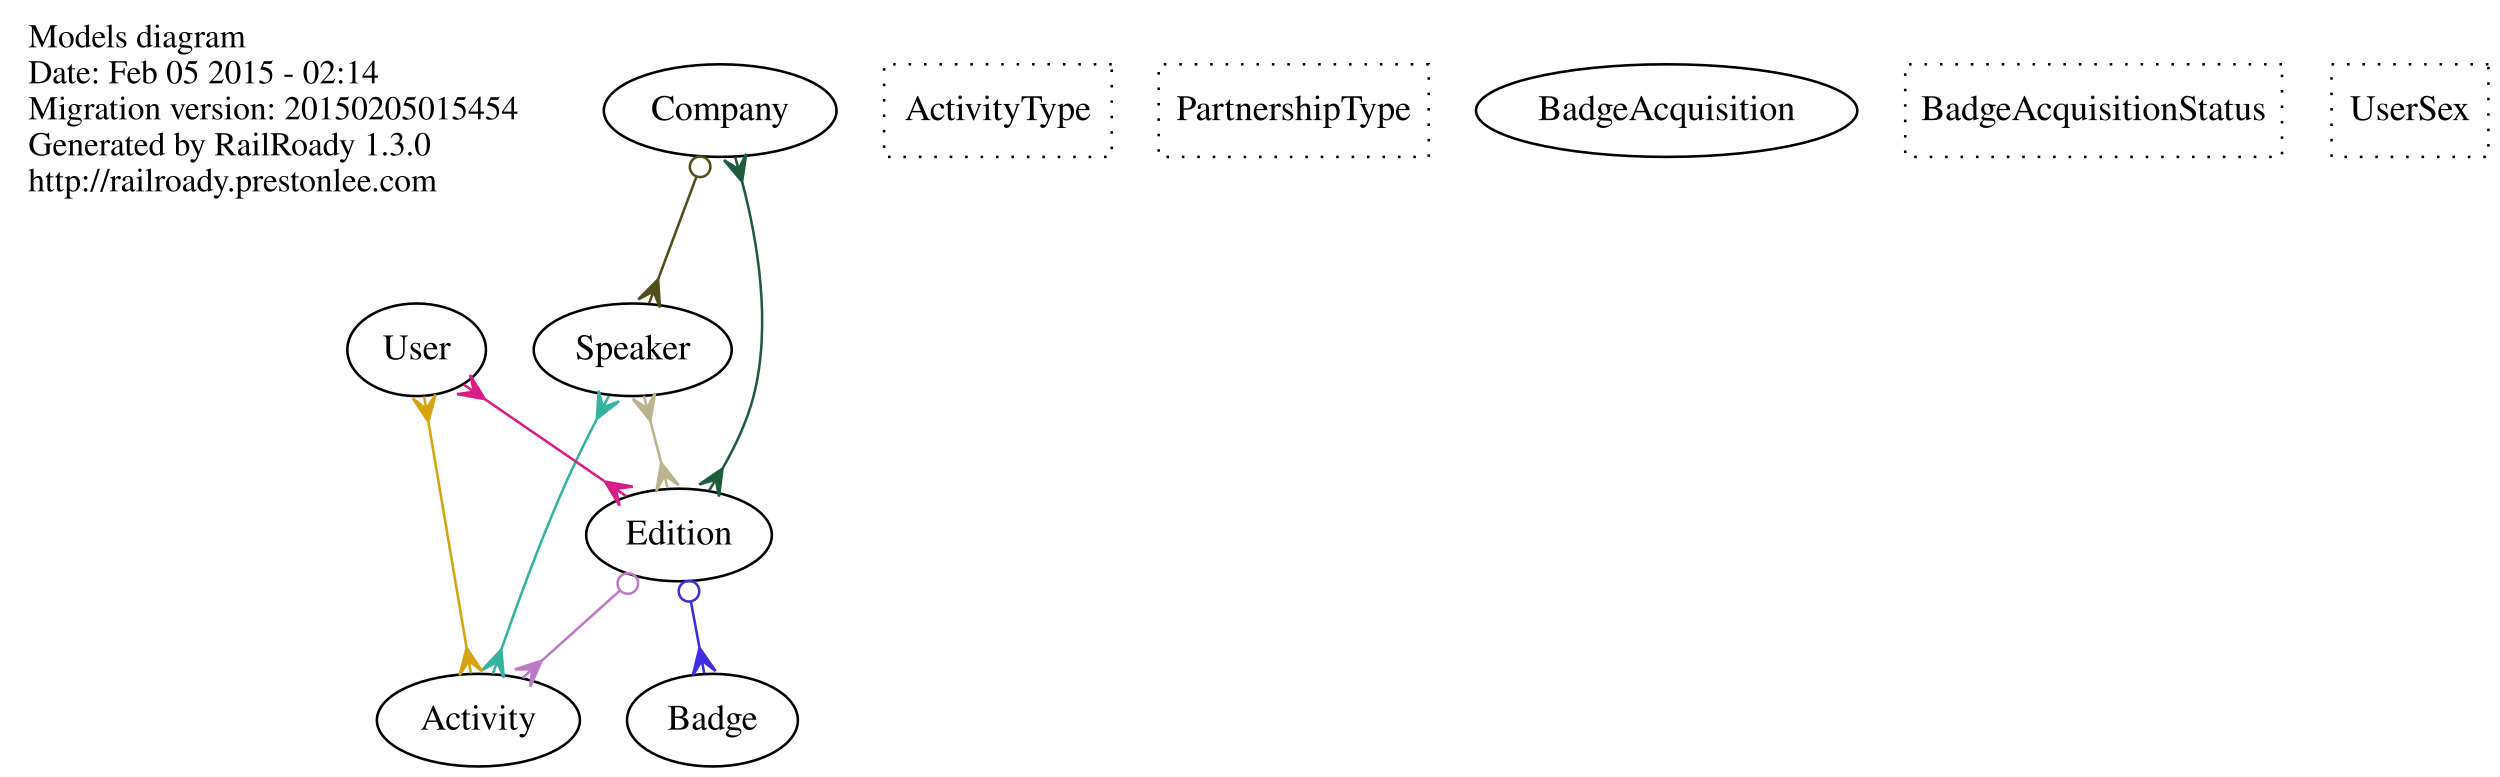
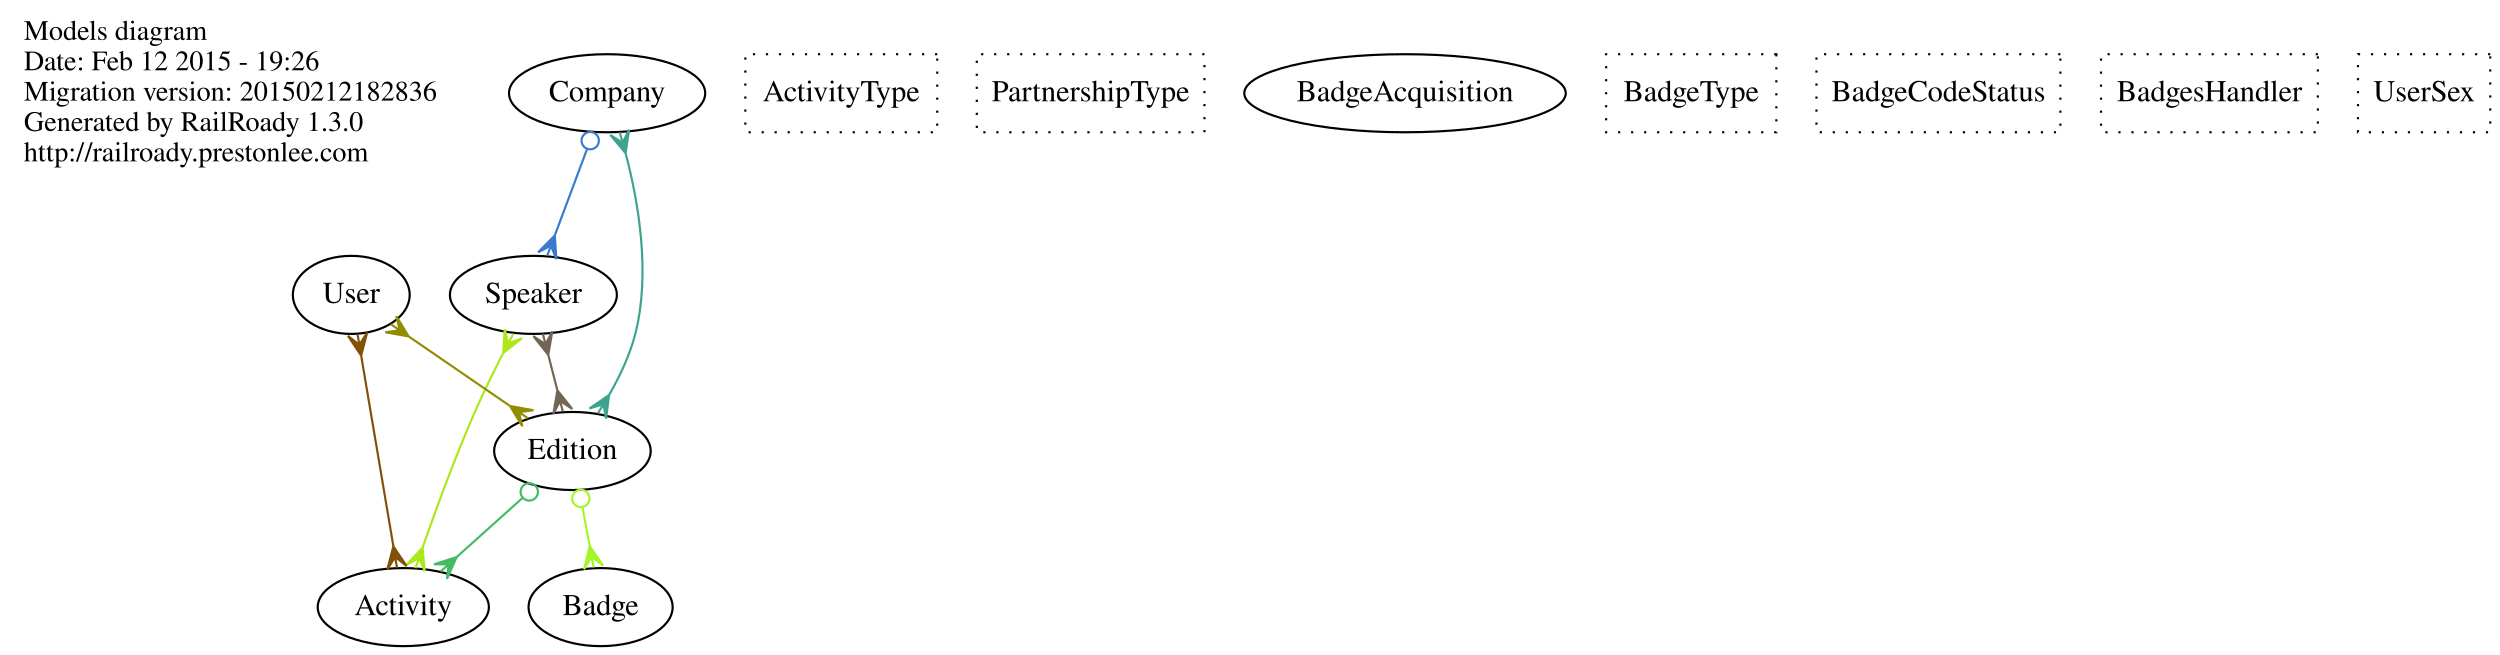
- <svg xmlns="http://www.w3.org/2000/svg" width="972pt" height="302pt" viewBox="0.00 0.00 972.00 302.00">
+ <svg xmlns="http://www.w3.org/2000/svg" width="1153pt" height="302pt" viewBox="0.00 0.00 1153.00 302.00">
  <g id="graph0" class="graph" transform="scale(1 1) rotate(0) translate(4 298)">
-     <polygon fill="white" stroke="none" points="-4,4 -4,-298 968,-298 968,4 -4,4" />
+     <polygon fill="white" stroke="none" points="-4,4 -4,-298 1149,-298 1149,4 -4,4" />
    <g id="node1" class="node">
      <text text-anchor="start" x="7" y="-279.6" font-family="Times,serif" font-size="13.00">Models diagram</text>
-       <text text-anchor="start" x="7" y="-265.6" font-family="Times,serif" font-size="13.00">Date: Feb 05 2015 - 02:14</text>
-       <text text-anchor="start" x="7" y="-251.6" font-family="Times,serif" font-size="13.00">Migration version: 20150205015454</text>
+       <text text-anchor="start" x="7" y="-265.6" font-family="Times,serif" font-size="13.00">Date: Feb 12 2015 - 19:26</text>
+       <text text-anchor="start" x="7" y="-251.6" font-family="Times,serif" font-size="13.00">Migration version: 20150212182836</text>
      <text text-anchor="start" x="7" y="-237.6" font-family="Times,serif" font-size="13.00">Generated by RailRoady 1.3.0</text>
      <text text-anchor="start" x="7" y="-223.6" font-family="Times,serif" font-size="13.00">http://railroady.prestonlee.com</text>
    </g>
    <g id="node2" class="node">
      <ellipse fill="none" stroke="black" cx="242" cy="-162" rx="38.495" ry="18" />
      <text text-anchor="middle" x="242" y="-158.3" font-family="Times,serif" font-size="14.00">Speaker</text>
    </g>
-     <g id="node10" class="node">
+     <g id="node12" class="node">
      <ellipse fill="none" stroke="black" cx="260" cy="-90" rx="36.096" ry="18" />
      <text text-anchor="middle" x="260" y="-86.3" font-family="Times,serif" font-size="14.00">Edition</text>
    </g>
    <g id="edge2" class="edge">
-       <path fill="none" stroke="#bab38d" d="M248.868,-134.29C250.235,-128.975 251.672,-123.388 253.041,-118.061" />
-       <polygon fill="#bab38d" stroke="#bab38d" points="248.848,-134.37 241.999,-142.934 247.603,-139.212 246.357,-144.055 246.357,-144.055 246.357,-144.055 247.603,-139.212 250.716,-145.176 248.848,-134.37 248.848,-134.37" />
-       <polygon fill="#bab38d" stroke="#bab38d" points="253.067,-117.96 259.916,-109.396 254.313,-113.118 255.558,-108.275 255.558,-108.275 255.558,-108.275 254.313,-113.118 251.2,-107.155 253.067,-117.96 253.067,-117.96" />
+       <path fill="none" stroke="#736554" d="M248.868,-134.29C250.235,-128.975 251.672,-123.388 253.041,-118.061" />
+       <polygon fill="#736554" stroke="#736554" points="248.848,-134.37 241.999,-142.934 247.603,-139.212 246.357,-144.055 246.357,-144.055 246.357,-144.055 247.603,-139.212 250.716,-145.176 248.848,-134.37 248.848,-134.37" />
+       <polygon fill="#736554" stroke="#736554" points="253.067,-117.96 259.916,-109.396 254.313,-113.118 255.558,-108.275 255.558,-108.275 255.558,-108.275 254.313,-113.118 251.2,-107.155 253.067,-117.96 253.067,-117.96" />
    </g>
-     <g id="node12" class="node">
+     <g id="node14" class="node">
      <ellipse fill="none" stroke="black" cx="182" cy="-18" rx="39.469" ry="18" />
      <text text-anchor="middle" x="182" y="-14.3" font-family="Times,serif" font-size="14.00">Activity</text>
    </g>
    <g id="edge1" class="edge">
-       <path fill="none" stroke="#34b39f" d="M227.992,-134.993C223.618,-126.489 218.916,-116.933 215,-108 205.943,-87.338 197.136,-63.325 190.902,-45.452" />
-       <polygon fill="#34b39f" stroke="#34b39f" points="228.098,-135.195 228.746,-146.142 230.416,-139.626 232.733,-144.057 232.733,-144.057 232.733,-144.057 230.416,-139.626 236.721,-141.971 228.098,-135.195 228.098,-135.195" />
-       <polygon fill="#34b39f" stroke="#34b39f" points="190.89,-45.417 191.886,-34.496 189.261,-40.69 187.632,-35.963 187.632,-35.963 187.632,-35.963 189.261,-40.69 183.377,-37.429 190.89,-45.417 190.89,-45.417" />
+       <path fill="none" stroke="#ace819" d="M227.992,-134.993C223.618,-126.489 218.916,-116.933 215,-108 205.943,-87.338 197.136,-63.325 190.902,-45.452" />
+       <polygon fill="#ace819" stroke="#ace819" points="228.098,-135.195 228.746,-146.142 230.416,-139.626 232.733,-144.057 232.733,-144.057 232.733,-144.057 230.416,-139.626 236.721,-141.971 228.098,-135.195 228.098,-135.195" />
+       <polygon fill="#ace819" stroke="#ace819" points="190.89,-45.417 191.886,-34.496 189.261,-40.69 187.632,-35.963 187.632,-35.963 187.632,-35.963 189.261,-40.69 183.377,-37.429 190.89,-45.417 190.89,-45.417" />
    </g>
    <g id="node3" class="node">
      <ellipse fill="none" stroke="black" cx="158" cy="-162" rx="26.949" ry="18" />
      <text text-anchor="middle" x="158" y="-158.3" font-family="Times,serif" font-size="14.00">User</text>
    </g>
    <g id="edge4" class="edge">
-       <path fill="none" stroke="#d81d86" d="M184.696,-142.679C198.874,-132.949 216.323,-120.974 230.853,-111.003" />
-       <polygon fill="#d81d86" stroke="#d81d86" points="184.481,-142.827 173.689,-144.775 180.358,-145.656 176.236,-148.485 176.236,-148.485 176.236,-148.485 180.358,-145.656 178.782,-152.196 184.481,-142.827 184.481,-142.827" />
-       <polygon fill="#d81d86" stroke="#d81d86" points="231.223,-110.749 242.014,-108.801 235.345,-107.92 239.468,-105.091 239.468,-105.091 239.468,-105.091 235.345,-107.92 236.922,-101.38 231.223,-110.749 231.223,-110.749" />
+       <path fill="none" stroke="#928c02" d="M184.696,-142.679C198.874,-132.949 216.323,-120.974 230.853,-111.003" />
+       <polygon fill="#928c02" stroke="#928c02" points="184.481,-142.827 173.689,-144.775 180.358,-145.656 176.236,-148.485 176.236,-148.485 176.236,-148.485 180.358,-145.656 178.782,-152.196 184.481,-142.827 184.481,-142.827" />
+       <polygon fill="#928c02" stroke="#928c02" points="231.223,-110.749 242.014,-108.801 235.345,-107.92 239.468,-105.091 239.468,-105.091 239.468,-105.091 235.345,-107.92 236.922,-101.38 231.223,-110.749 231.223,-110.749" />
    </g>
    <g id="edge3" class="edge">
-       <path fill="none" stroke="#d6a311" d="M162.618,-133.679C166.876,-108.487 173.161,-71.295 177.41,-46.156" />
-       <polygon fill="#d6a311" stroke="#d6a311" points="162.562,-134.011 156.458,-143.122 161.728,-138.941 160.895,-143.871 160.895,-143.871 160.895,-143.871 161.728,-138.941 165.332,-144.621 162.562,-134.011 162.562,-134.011" />
-       <polygon fill="#d6a311" stroke="#d6a311" points="177.428,-46.049 183.532,-36.939 178.261,-41.119 179.095,-36.189 179.095,-36.189 179.095,-36.189 178.261,-41.119 174.658,-35.439 177.428,-46.049 177.428,-46.049" />
+       <path fill="none" stroke="#815107" d="M162.618,-133.679C166.876,-108.487 173.161,-71.295 177.41,-46.156" />
+       <polygon fill="#815107" stroke="#815107" points="162.562,-134.011 156.458,-143.122 161.728,-138.941 160.895,-143.871 160.895,-143.871 160.895,-143.871 161.728,-138.941 165.332,-144.621 162.562,-134.011 162.562,-134.011" />
+       <polygon fill="#815107" stroke="#815107" points="177.428,-46.049 183.532,-36.939 178.261,-41.119 179.095,-36.189 179.095,-36.189 179.095,-36.189 178.261,-41.119 174.658,-35.439 177.428,-46.049 177.428,-46.049" />
    </g>
    <g id="node4" class="node">
      <polygon fill="none" stroke="black" stroke-dasharray="1,5" points="428.25,-273 339.75,-273 339.75,-237 428.25,-237 428.25,-273" />
      <text text-anchor="middle" x="384" y="-251.3" font-family="Times,serif" font-size="14.00">ActivityType</text>
    </g>
    <g id="node5" class="node">
      <polygon fill="none" stroke="black" stroke-dasharray="1,5" points="551.5,-273 446.5,-273 446.5,-237 551.5,-237 551.5,-273" />
      <text text-anchor="middle" x="499" y="-251.3" font-family="Times,serif" font-size="14.00">PartnershipType</text>
    </g>
    <g id="node6" class="node">
      <ellipse fill="none" stroke="black" cx="644" cy="-255" rx="74.14" ry="18" />
      <text text-anchor="middle" x="644" y="-251.3" font-family="Times,serif" font-size="14.00">BadgeAcquisition</text>
    </g>
    <g id="node7" class="node">
      <ellipse fill="none" stroke="black" cx="273" cy="-18" rx="33.221" ry="18" />
      <text text-anchor="middle" x="273" y="-14.3" font-family="Times,serif" font-size="14.00">Badge</text>
    </g>
    <g id="node8" class="node">
-       <polygon fill="none" stroke="black" stroke-dasharray="1,5" points="883.25,-273 736.75,-273 736.75,-237 883.25,-237 883.25,-273" />
-       <text text-anchor="middle" x="810" y="-251.3" font-family="Times,serif" font-size="14.00">BadgeAcquisitionStatus</text>
+       <polygon fill="none" stroke="black" stroke-dasharray="1,5" points="815.25,-273 736.75,-273 736.75,-237 815.25,-237 815.25,-273" />
+       <text text-anchor="middle" x="776" y="-251.3" font-family="Times,serif" font-size="14.00">BadgeType</text>
    </g>
    <g id="node9" class="node">
+       <polygon fill="none" stroke="black" stroke-dasharray="1,5" points="946.25,-273 833.75,-273 833.75,-237 946.25,-237 946.25,-273" />
+       <text text-anchor="middle" x="890" y="-251.3" font-family="Times,serif" font-size="14.00">BadgeCodeStatus</text>
+     </g>
+     <g id="node10" class="node">
      <ellipse fill="none" stroke="black" cx="276" cy="-255" rx="45.244" ry="18" />
      <text text-anchor="middle" x="276" y="-251.3" font-family="Times,serif" font-size="14.00">Company</text>
    </g>
    <g id="edge5" class="edge">
-       <path fill="none" stroke="#514e1b" d="M266.719,-229.159C262.123,-216.858 256.571,-201.999 251.895,-189.482" />
-       <ellipse fill="none" stroke="#514e1b" cx="268.205" cy="-233.137" rx="4" ry="4" />
-       <polygon fill="#514e1b" stroke="#514e1b" points="251.866,-189.407 252.582,-178.465 250.116,-184.723 248.366,-180.04 248.366,-180.04 248.366,-180.04 250.116,-184.723 244.151,-181.615 251.866,-189.407 251.866,-189.407" />
+       <path fill="none" stroke="#387acd" d="M266.719,-229.159C262.123,-216.858 256.571,-201.999 251.895,-189.482" />
+       <ellipse fill="none" stroke="#387acd" cx="268.205" cy="-233.137" rx="4" ry="4" />
+       <polygon fill="#387acd" stroke="#387acd" points="251.866,-189.407 252.582,-178.465 250.116,-184.723 248.366,-180.04 248.366,-180.04 248.366,-180.04 250.116,-184.723 244.151,-181.615 251.866,-189.407 251.866,-189.407" />
    </g>
    <g id="edge6" class="edge">
-       <path fill="none" stroke="#1f5c3c" d="M284.594,-227.12C290.504,-204.622 296.115,-171.825 289,-144 286.519,-134.299 281.856,-124.462 276.982,-115.941" />
-       <polygon fill="#1f5c3c" stroke="#1f5c3c" points="284.529,-227.349 277.482,-235.751 283.171,-232.161 281.812,-236.973 281.812,-236.973 281.812,-236.973 283.171,-232.161 286.143,-238.196 284.529,-227.349 284.529,-227.349" />
-       <polygon fill="#1f5c3c" stroke="#1f5c3c" points="276.908,-115.818 275.548,-104.937 274.307,-111.548 271.705,-107.278 271.705,-107.278 271.705,-107.278 274.307,-111.548 267.862,-109.62 276.908,-115.818 276.908,-115.818" />
+       <path fill="none" stroke="#3da38f" d="M284.594,-227.12C290.504,-204.622 296.115,-171.825 289,-144 286.519,-134.299 281.856,-124.462 276.982,-115.941" />
+       <polygon fill="#3da38f" stroke="#3da38f" points="284.529,-227.349 277.482,-235.751 283.171,-232.161 281.812,-236.973 281.812,-236.973 281.812,-236.973 283.171,-232.161 286.143,-238.196 284.529,-227.349 284.529,-227.349" />
+       <polygon fill="#3da38f" stroke="#3da38f" points="276.908,-115.818 275.548,-104.937 274.307,-111.548 271.705,-107.278 271.705,-107.278 271.705,-107.278 274.307,-111.548 267.862,-109.62 276.908,-115.818 276.908,-115.818" />
+     </g>
+     <g id="node11" class="node">
+       <polygon fill="none" stroke="black" stroke-dasharray="1,5" points="1065,-273 965,-273 965,-237 1065,-237 1065,-273" />
+       <text text-anchor="middle" x="1015" y="-251.3" font-family="Times,serif" font-size="14.00">BadgesHandler</text>
    </g>
    <g id="edge8" class="edge">
-       <path fill="none" stroke="#3d2ee0" d="M264.645,-63.987C265.711,-58.249 266.849,-52.121 267.931,-46.293" />
-       <ellipse fill="none" stroke="#3d2ee0" cx="263.877" cy="-68.122" rx="4" ry="4" />
-       <polygon fill="#3d2ee0" stroke="#3d2ee0" points="267.966,-46.107 274.216,-37.097 268.879,-41.191 269.792,-36.275 269.792,-36.275 269.792,-36.275 268.879,-41.191 265.367,-35.454 267.966,-46.107 267.966,-46.107" />
+       <path fill="none" stroke="#a5f529" d="M264.645,-63.987C265.711,-58.249 266.849,-52.121 267.931,-46.293" />
+       <ellipse fill="none" stroke="#a5f529" cx="263.877" cy="-68.122" rx="4" ry="4" />
+       <polygon fill="#a5f529" stroke="#a5f529" points="267.966,-46.107 274.216,-37.097 268.879,-41.191 269.792,-36.275 269.792,-36.275 269.792,-36.275 268.879,-41.191 265.367,-35.454 267.966,-46.107 267.966,-46.107" />
    </g>
    <g id="edge7" class="edge">
-       <path fill="none" stroke="#be79c7" d="M236.998,-68.358C227.439,-59.778 216.327,-49.807 206.605,-41.081" />
-       <ellipse fill="none" stroke="#be79c7" cx="240.098" cy="-71.139" rx="4" ry="4" />
-       <polygon fill="#be79c7" stroke="#be79c7" points="206.604,-41.08 202.167,-31.052 202.882,-37.741 199.161,-34.401 199.161,-34.401 199.161,-34.401 202.882,-37.741 196.156,-37.75 206.604,-41.08 206.604,-41.08" />
+       <path fill="none" stroke="#42bb63" d="M236.998,-68.358C227.439,-59.778 216.327,-49.807 206.605,-41.081" />
+       <ellipse fill="none" stroke="#42bb63" cx="240.098" cy="-71.139" rx="4" ry="4" />
+       <polygon fill="#42bb63" stroke="#42bb63" points="206.604,-41.08 202.167,-31.052 202.882,-37.741 199.161,-34.401 199.161,-34.401 199.161,-34.401 202.882,-37.741 196.156,-37.75 206.604,-41.08 206.604,-41.08" />
    </g>
-     <g id="node11" class="node">
-       <polygon fill="none" stroke="black" stroke-dasharray="1,5" points="963.5,-273 902.5,-273 902.5,-237 963.5,-237 963.5,-273" />
-       <text text-anchor="middle" x="933" y="-251.3" font-family="Times,serif" font-size="14.00">UserSex</text>
+     <g id="node13" class="node">
+       <polygon fill="none" stroke="black" stroke-dasharray="1,5" points="1144.5,-273 1083.5,-273 1083.5,-237 1144.5,-237 1144.5,-273" />
+       <text text-anchor="middle" x="1114" y="-251.3" font-family="Times,serif" font-size="14.00">UserSex</text>
    </g>
  </g>
</svg>
